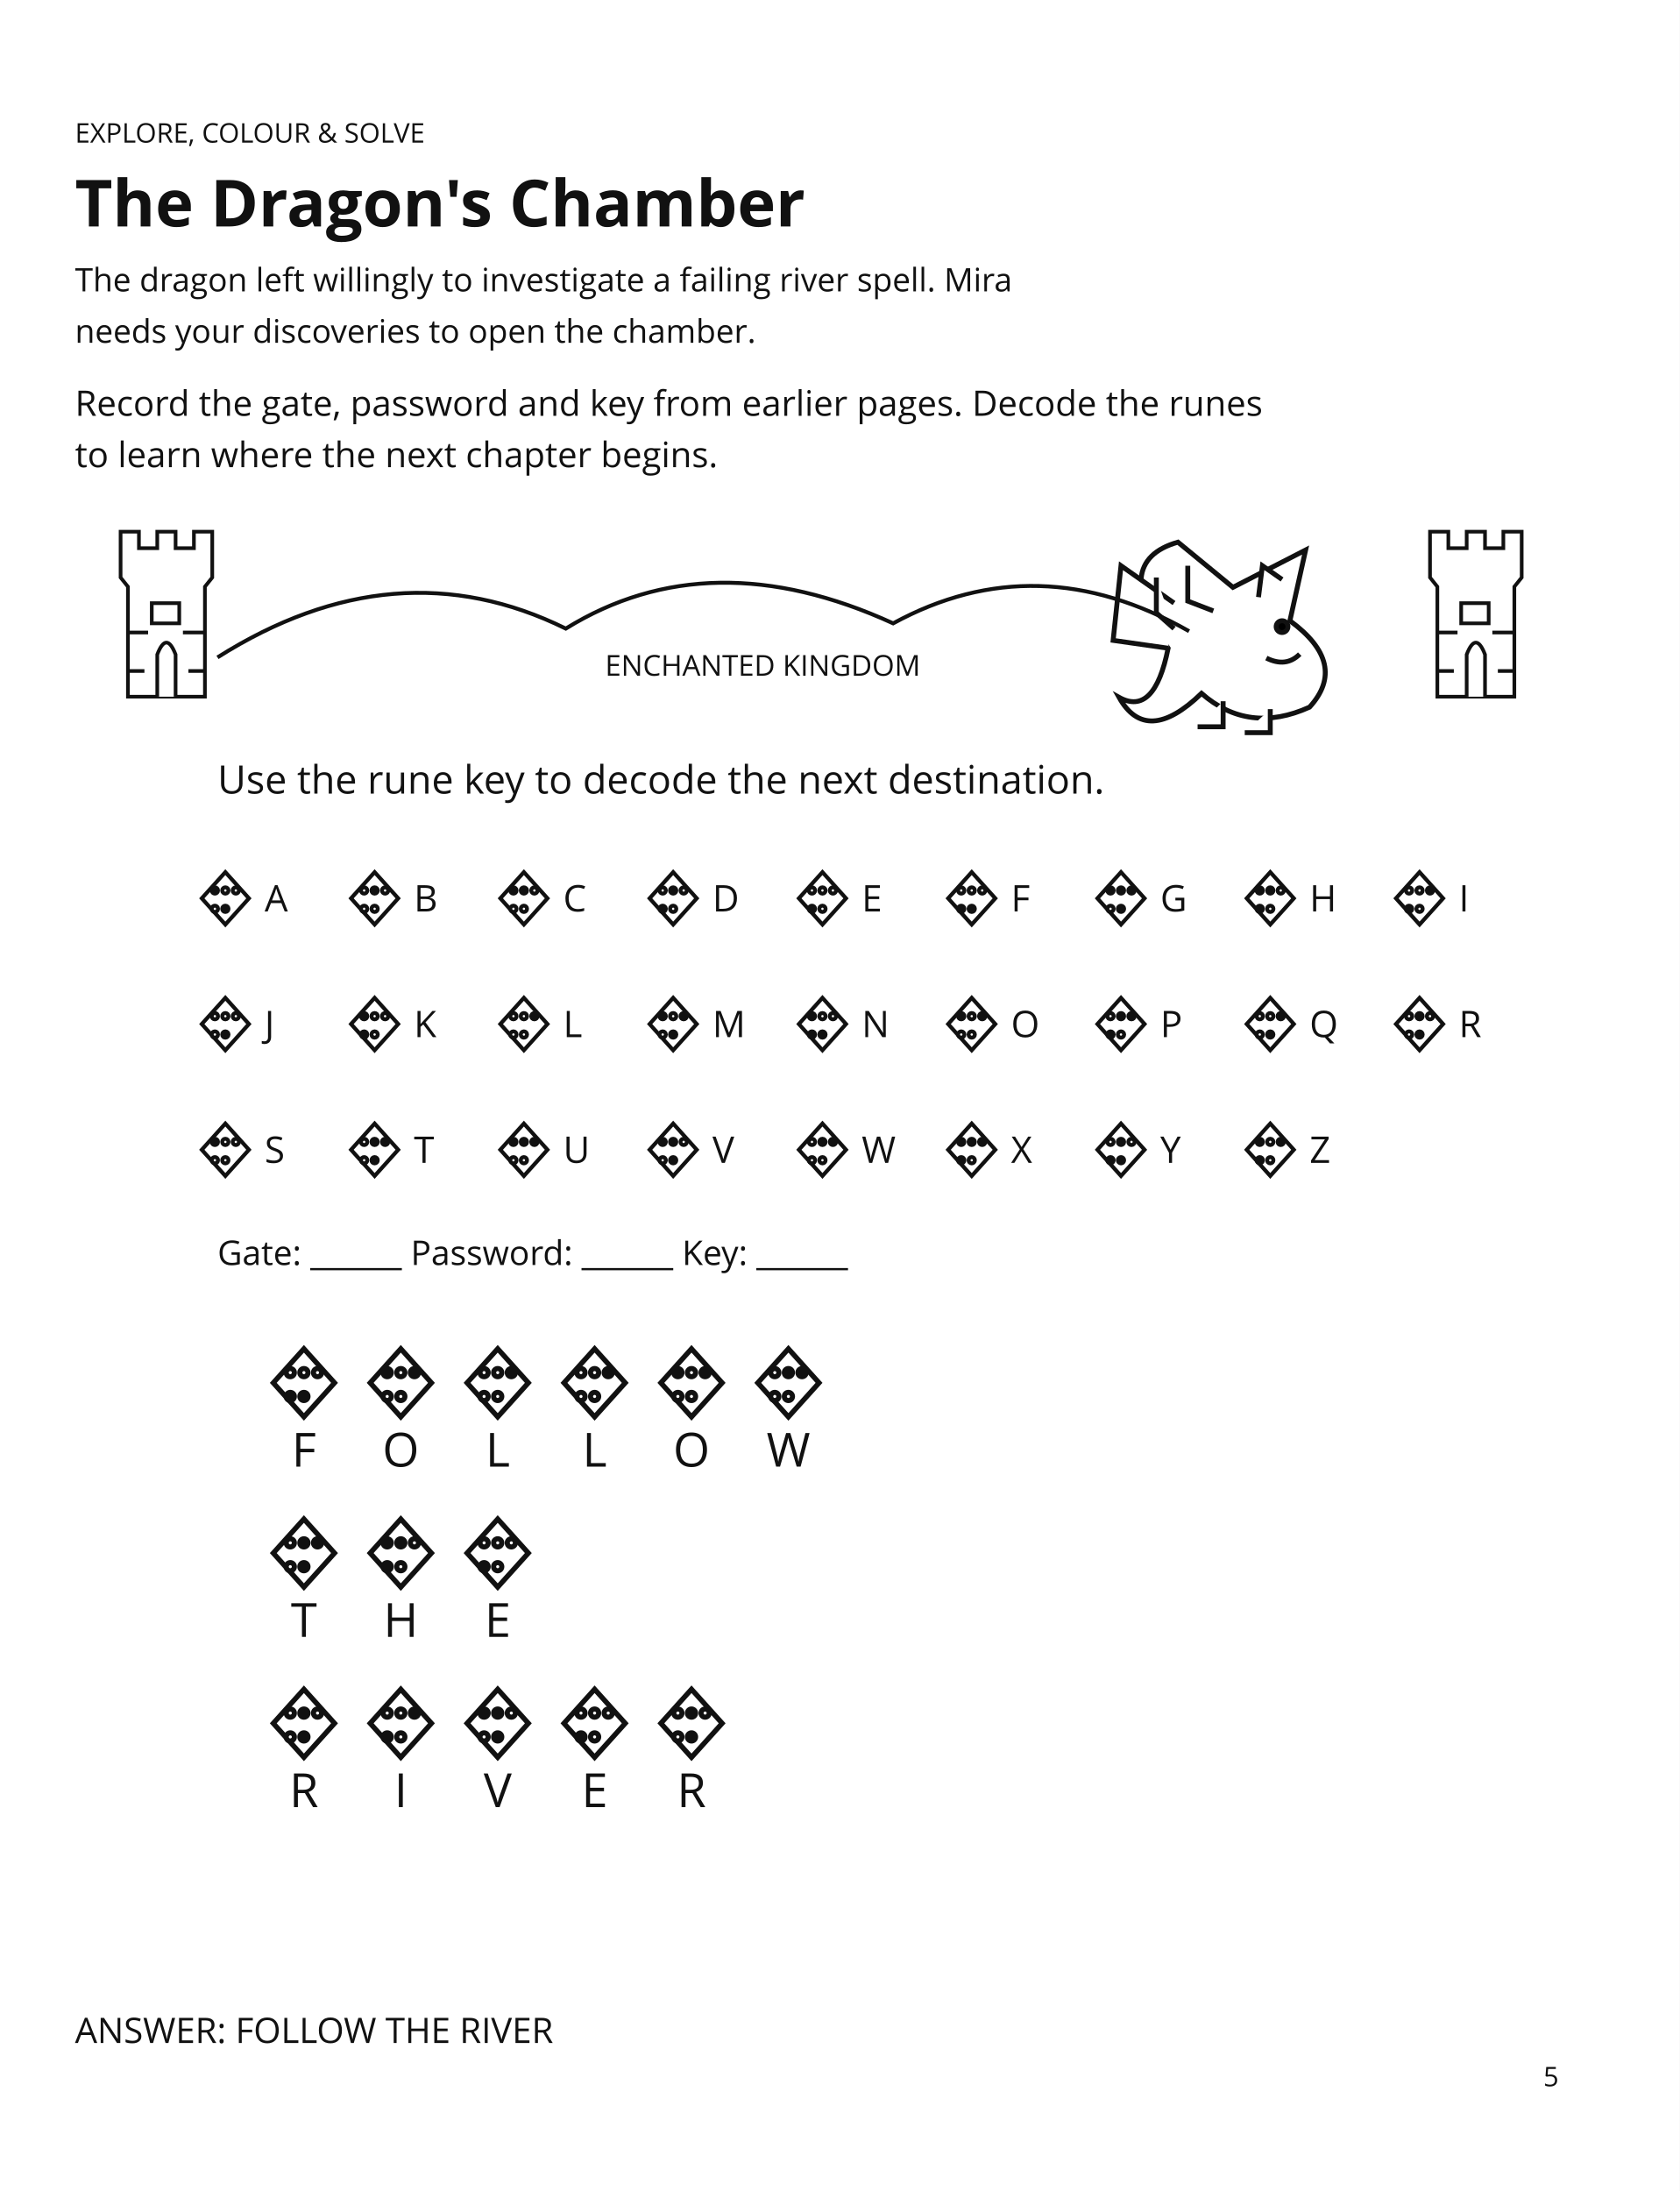
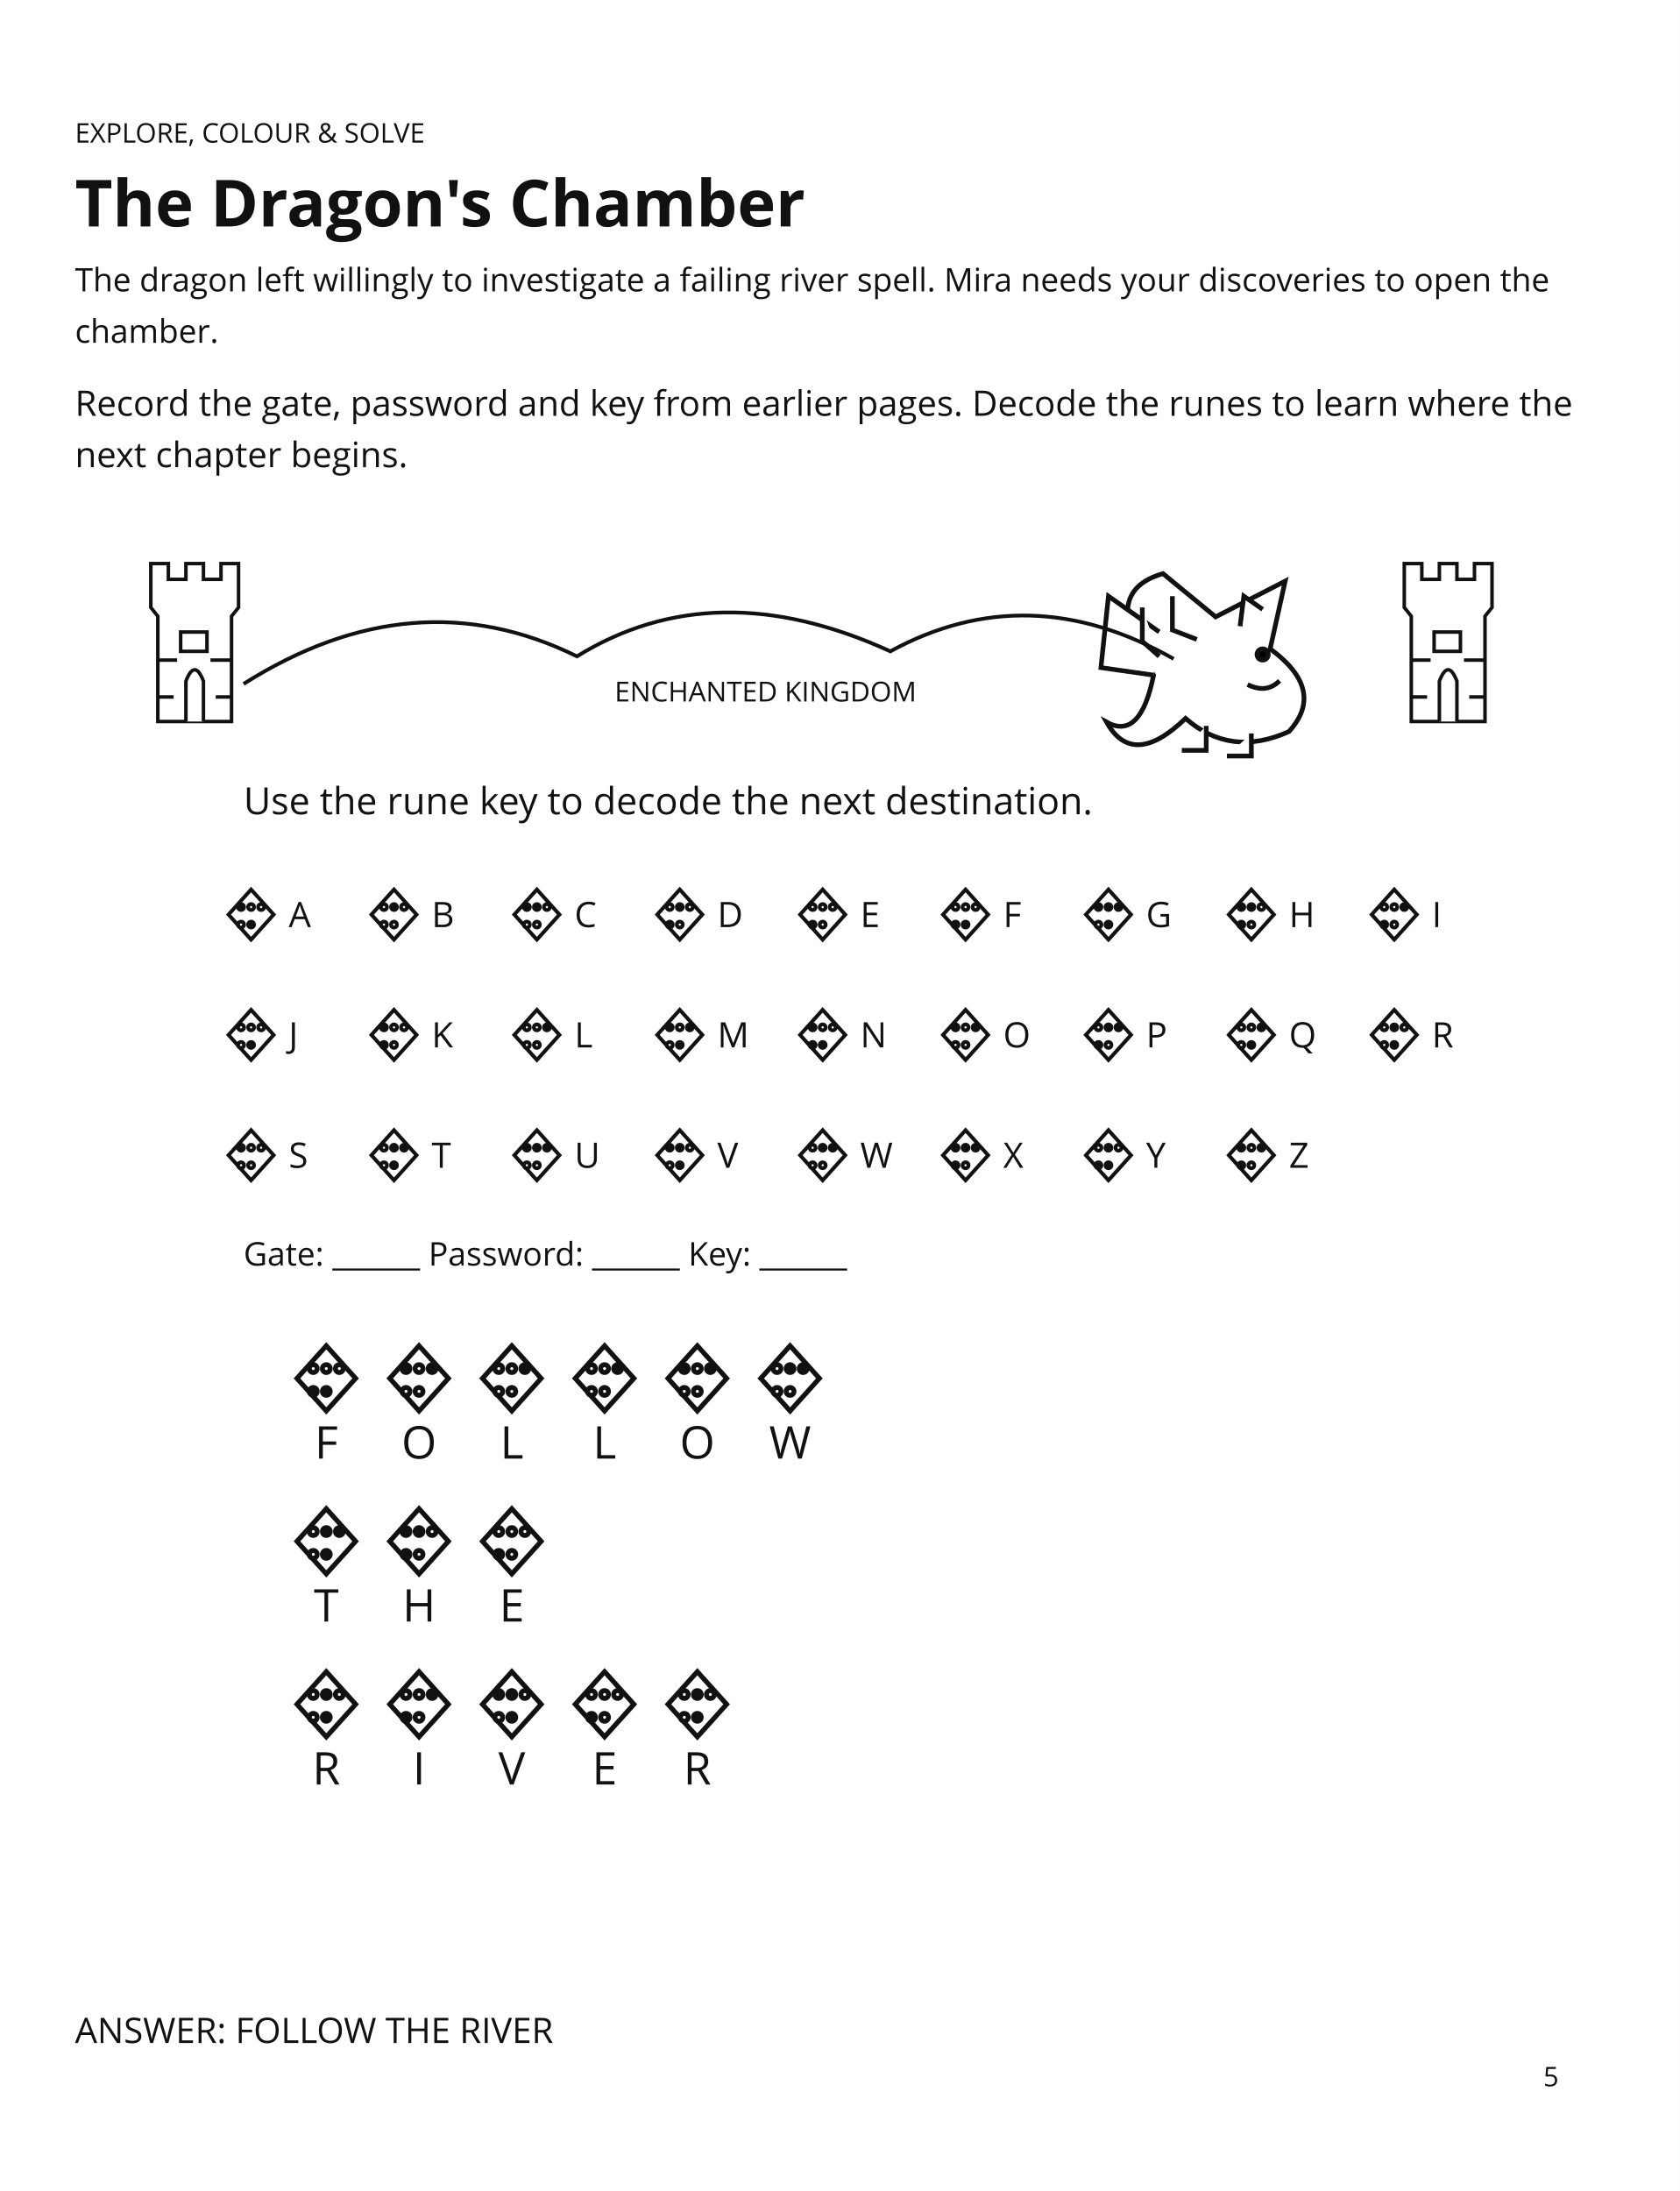
<svg xmlns="http://www.w3.org/2000/svg" width="8.625in" height="11.25in" viewBox="0 0 621 810" role="img" aria-label="The Dragon's Chamber">
  <rect width="100%" height="100%" fill="white" />
  <g transform="translate(27.72 36.72)">
    <text x="0" y="16" font-family="Open Sans, sans-serif" font-size="10" fill="#111" stroke="none">EXPLORE, COLOUR &amp; SOLVE</text>
    <text x="0" y="47" font-family="Open Sans, sans-serif" font-size="24" fill="#111" stroke="none" font-weight="bold">The Dragon's Chamber</text>
-     <text x="0" y="71" font-family="Open Sans, sans-serif" font-size="12" fill="#111" stroke="none">The dragon left willingly to investigate a failing river spell. Mira</text>
-     <text x="0" y="90" font-family="Open Sans, sans-serif" font-size="12" fill="#111" stroke="none">needs your discoveries to open the chamber.</text>
-     <text x="0" y="117" font-family="Open Sans, sans-serif" font-size="13" fill="#111" stroke="none">Record the gate, password and key from earlier pages. Decode the runes</text>
-     <text x="0" y="136" font-family="Open Sans, sans-serif" font-size="13" fill="#111" stroke="none">to learn where the next chapter begins.</text>
-     <g transform="translate(12.0231 155) scale(0.9682069)">
+     <text x="0" y="71" font-family="Open Sans, sans-serif" font-size="12" fill="#111" stroke="none">The dragon left willingly to investigate a failing river spell. Mira needs your discoveries to open the</text>
+     <text x="0" y="90" font-family="Open Sans, sans-serif" font-size="12" fill="#111" stroke="none">chamber.</text>
+     <text x="0" y="117" font-family="Open Sans, sans-serif" font-size="13" fill="#111" stroke="none">Record the gate, password and key from earlier pages. Decode the runes to learn where the</text>
+     <text x="0" y="136" font-family="Open Sans, sans-serif" font-size="13" fill="#111" stroke="none">next chapter begins.</text>
+     <g transform="translate(23.40241 167) scale(0.9268276)">
      <g data-layer="artwork">
        <g transform="translate(5 5) scale(0.7)" fill="white" stroke="#111" stroke-width="2">
          <path d="M0 25V0H10V9H20V0H30V9H40V0H50V25L46 30V90H4V30Z" />
          <path d="M20 90V67Q25 54 30 67V90M17 39V50H32V39ZM4 55H15M34 55H46M4 76H13M37 76H46" />
        </g>
        <g transform="translate(505 5) scale(0.7)" fill="white" stroke="#111" stroke-width="2">
          <path d="M0 25V0H10V9H20V0H30V9H40V0H50V25L46 30V90H4V30Z" />
          <path d="M20 90V67Q25 54 30 67V90M17 39V50H32V39ZM4 55H15M34 55H46M4 76H13M37 76H46" />
        </g>
        <g transform="translate(390 9) scale(.75)" fill="white" stroke="#111" stroke-width="2.5">
          <path d="M20 54Q-10 10 25 0L53 23L90 4L82 40Q112 62 92 84Q61 98 37 77Q9 104-5 79Q13 89 20 54Z" />
          <path d="M23 31L-4 12L-8 50L20 54M66 28L68 12L78 19M48 81V94H35M72 85V97H59M87 57Q80 64 70 59" />
          <circle cx="78" cy="43" r="3" fill="black" />
          <path d="M30 12L30 30L43 35M14 18L14 36L23 44" />
        </g>
        <path d="M42 53Q110 10 175 42Q230 8 300 40Q355 10 413 43" fill="none" stroke="#111" stroke-width="1.5" />
        <text x="190" y="60" font-family="Open Sans, sans-serif" font-size="11" fill="#111" stroke="none">ENCHANTED KINGDOM</text>
      </g>
      <g data-layer="puzzle" fill="none" stroke="#111" stroke-width="1.5">
        <text x="42" y="105" font-family="Open Sans, sans-serif" font-size="15" fill="#111" stroke="none">Use the rune key to decode the next destination.</text>
        <g transform="translate(45 145) scale(1)" stroke="#111" fill="white" stroke-width="1.5">
          <path d="M0-10L9 0L0 10L-9 0Z" />
          <circle cx="-4" cy="-3" r="1.2" fill="#111" />
          <circle cx="0" cy="-3" r="1.2" fill="white" />
          <circle cx="4" cy="-3" r="1.2" fill="white" />
          <circle cx="-4" cy="4" r="1.2" fill="white" />
          <circle cx="0" cy="4" r="1.2" fill="#111" />
        </g>
        <text x="60" y="150" font-family="Open Sans, sans-serif" font-size="14" fill="#111" stroke="none">A</text>
        <g transform="translate(102 145) scale(1)" stroke="#111" fill="white" stroke-width="1.5">
          <path d="M0-10L9 0L0 10L-9 0Z" />
          <circle cx="-4" cy="-3" r="1.2" fill="white" />
          <circle cx="0" cy="-3" r="1.2" fill="#111" />
          <circle cx="4" cy="-3" r="1.2" fill="white" />
          <circle cx="-4" cy="4" r="1.2" fill="white" />
          <circle cx="0" cy="4" r="1.2" fill="white" />
        </g>
        <text x="117" y="150" font-family="Open Sans, sans-serif" font-size="14" fill="#111" stroke="none">B</text>
        <g transform="translate(159 145) scale(1)" stroke="#111" fill="white" stroke-width="1.5">
          <path d="M0-10L9 0L0 10L-9 0Z" />
          <circle cx="-4" cy="-3" r="1.2" fill="#111" />
          <circle cx="0" cy="-3" r="1.2" fill="#111" />
          <circle cx="4" cy="-3" r="1.2" fill="white" />
          <circle cx="-4" cy="4" r="1.2" fill="white" />
          <circle cx="0" cy="4" r="1.2" fill="white" />
        </g>
        <text x="174" y="150" font-family="Open Sans, sans-serif" font-size="14" fill="#111" stroke="none">C</text>
        <g transform="translate(216 145) scale(1)" stroke="#111" fill="white" stroke-width="1.5">
          <path d="M0-10L9 0L0 10L-9 0Z" />
          <circle cx="-4" cy="-3" r="1.2" fill="white" />
          <circle cx="0" cy="-3" r="1.2" fill="#111" />
          <circle cx="4" cy="-3" r="1.2" fill="white" />
          <circle cx="-4" cy="4" r="1.2" fill="#111" />
          <circle cx="0" cy="4" r="1.2" fill="white" />
        </g>
        <text x="231" y="150" font-family="Open Sans, sans-serif" font-size="14" fill="#111" stroke="none">D</text>
        <g transform="translate(273 145) scale(1)" stroke="#111" fill="white" stroke-width="1.5">
          <path d="M0-10L9 0L0 10L-9 0Z" />
          <circle cx="-4" cy="-3" r="1.2" fill="white" />
          <circle cx="0" cy="-3" r="1.2" fill="white" />
          <circle cx="4" cy="-3" r="1.2" fill="white" />
          <circle cx="-4" cy="4" r="1.2" fill="#111" />
          <circle cx="0" cy="4" r="1.2" fill="white" />
        </g>
        <text x="288" y="150" font-family="Open Sans, sans-serif" font-size="14" fill="#111" stroke="none">E</text>
        <g transform="translate(330 145) scale(1)" stroke="#111" fill="white" stroke-width="1.5">
          <path d="M0-10L9 0L0 10L-9 0Z" />
          <circle cx="-4" cy="-3" r="1.2" fill="white" />
          <circle cx="0" cy="-3" r="1.2" fill="white" />
          <circle cx="4" cy="-3" r="1.2" fill="white" />
          <circle cx="-4" cy="4" r="1.2" fill="#111" />
          <circle cx="0" cy="4" r="1.2" fill="#111" />
        </g>
        <text x="345" y="150" font-family="Open Sans, sans-serif" font-size="14" fill="#111" stroke="none">F</text>
        <g transform="translate(387 145) scale(1)" stroke="#111" fill="white" stroke-width="1.5">
          <path d="M0-10L9 0L0 10L-9 0Z" />
          <circle cx="-4" cy="-3" r="1.2" fill="#111" />
          <circle cx="0" cy="-3" r="1.2" fill="#111" />
          <circle cx="4" cy="-3" r="1.2" fill="#111" />
          <circle cx="-4" cy="4" r="1.2" fill="white" />
          <circle cx="0" cy="4" r="1.2" fill="#111" />
        </g>
        <text x="402" y="150" font-family="Open Sans, sans-serif" font-size="14" fill="#111" stroke="none">G</text>
        <g transform="translate(444 145) scale(1)" stroke="#111" fill="white" stroke-width="1.5">
          <path d="M0-10L9 0L0 10L-9 0Z" />
          <circle cx="-4" cy="-3" r="1.2" fill="#111" />
          <circle cx="0" cy="-3" r="1.2" fill="#111" />
          <circle cx="4" cy="-3" r="1.2" fill="white" />
          <circle cx="-4" cy="4" r="1.2" fill="#111" />
          <circle cx="0" cy="4" r="1.2" fill="white" />
        </g>
        <text x="459" y="150" font-family="Open Sans, sans-serif" font-size="14" fill="#111" stroke="none">H</text>
        <g transform="translate(501 145) scale(1)" stroke="#111" fill="white" stroke-width="1.5">
          <path d="M0-10L9 0L0 10L-9 0Z" />
          <circle cx="-4" cy="-3" r="1.2" fill="white" />
          <circle cx="0" cy="-3" r="1.2" fill="white" />
          <circle cx="4" cy="-3" r="1.2" fill="#111" />
          <circle cx="-4" cy="4" r="1.2" fill="#111" />
          <circle cx="0" cy="4" r="1.2" fill="white" />
        </g>
        <text x="516" y="150" font-family="Open Sans, sans-serif" font-size="14" fill="#111" stroke="none">I</text>
        <g transform="translate(45 193) scale(1)" stroke="#111" fill="white" stroke-width="1.5">
          <path d="M0-10L9 0L0 10L-9 0Z" />
          <circle cx="-4" cy="-3" r="1.2" fill="white" />
          <circle cx="0" cy="-3" r="1.2" fill="white" />
          <circle cx="4" cy="-3" r="1.2" fill="white" />
          <circle cx="-4" cy="4" r="1.2" fill="white" />
          <circle cx="0" cy="4" r="1.2" fill="#111" />
        </g>
        <text x="60" y="198" font-family="Open Sans, sans-serif" font-size="14" fill="#111" stroke="none">J</text>
        <g transform="translate(102 193) scale(1)" stroke="#111" fill="white" stroke-width="1.5">
          <path d="M0-10L9 0L0 10L-9 0Z" />
          <circle cx="-4" cy="-3" r="1.2" fill="#111" />
          <circle cx="0" cy="-3" r="1.2" fill="white" />
          <circle cx="4" cy="-3" r="1.2" fill="white" />
          <circle cx="-4" cy="4" r="1.2" fill="#111" />
          <circle cx="0" cy="4" r="1.2" fill="white" />
        </g>
        <text x="117" y="198" font-family="Open Sans, sans-serif" font-size="14" fill="#111" stroke="none">K</text>
        <g transform="translate(159 193) scale(1)" stroke="#111" fill="white" stroke-width="1.5">
          <path d="M0-10L9 0L0 10L-9 0Z" />
          <circle cx="-4" cy="-3" r="1.2" fill="white" />
          <circle cx="0" cy="-3" r="1.2" fill="white" />
          <circle cx="4" cy="-3" r="1.2" fill="#111" />
          <circle cx="-4" cy="4" r="1.2" fill="white" />
          <circle cx="0" cy="4" r="1.2" fill="white" />
        </g>
        <text x="174" y="198" font-family="Open Sans, sans-serif" font-size="14" fill="#111" stroke="none">L</text>
        <g transform="translate(216 193) scale(1)" stroke="#111" fill="white" stroke-width="1.5">
          <path d="M0-10L9 0L0 10L-9 0Z" />
          <circle cx="-4" cy="-3" r="1.2" fill="#111" />
          <circle cx="0" cy="-3" r="1.2" fill="white" />
          <circle cx="4" cy="-3" r="1.2" fill="#111" />
          <circle cx="-4" cy="4" r="1.2" fill="white" />
          <circle cx="0" cy="4" r="1.2" fill="#111" />
        </g>
        <text x="231" y="198" font-family="Open Sans, sans-serif" font-size="14" fill="#111" stroke="none">M</text>
        <g transform="translate(273 193) scale(1)" stroke="#111" fill="white" stroke-width="1.5">
          <path d="M0-10L9 0L0 10L-9 0Z" />
          <circle cx="-4" cy="-3" r="1.2" fill="#111" />
          <circle cx="0" cy="-3" r="1.2" fill="white" />
          <circle cx="4" cy="-3" r="1.2" fill="white" />
          <circle cx="-4" cy="4" r="1.2" fill="#111" />
          <circle cx="0" cy="4" r="1.2" fill="#111" />
        </g>
        <text x="288" y="198" font-family="Open Sans, sans-serif" font-size="14" fill="#111" stroke="none">N</text>
        <g transform="translate(330 193) scale(1)" stroke="#111" fill="white" stroke-width="1.5">
          <path d="M0-10L9 0L0 10L-9 0Z" />
          <circle cx="-4" cy="-3" r="1.2" fill="#111" />
          <circle cx="0" cy="-3" r="1.2" fill="white" />
          <circle cx="4" cy="-3" r="1.2" fill="#111" />
          <circle cx="-4" cy="4" r="1.2" fill="white" />
          <circle cx="0" cy="4" r="1.2" fill="white" />
        </g>
        <text x="345" y="198" font-family="Open Sans, sans-serif" font-size="14" fill="#111" stroke="none">O</text>
        <g transform="translate(387 193) scale(1)" stroke="#111" fill="white" stroke-width="1.5">
          <path d="M0-10L9 0L0 10L-9 0Z" />
          <circle cx="-4" cy="-3" r="1.2" fill="white" />
          <circle cx="0" cy="-3" r="1.2" fill="#111" />
          <circle cx="4" cy="-3" r="1.2" fill="#111" />
          <circle cx="-4" cy="4" r="1.2" fill="#111" />
          <circle cx="0" cy="4" r="1.2" fill="white" />
        </g>
        <text x="402" y="198" font-family="Open Sans, sans-serif" font-size="14" fill="#111" stroke="none">P</text>
        <g transform="translate(444 193) scale(1)" stroke="#111" fill="white" stroke-width="1.5">
          <path d="M0-10L9 0L0 10L-9 0Z" />
          <circle cx="-4" cy="-3" r="1.2" fill="white" />
          <circle cx="0" cy="-3" r="1.2" fill="white" />
          <circle cx="4" cy="-3" r="1.2" fill="#111" />
          <circle cx="-4" cy="4" r="1.2" fill="white" />
          <circle cx="0" cy="4" r="1.2" fill="#111" />
        </g>
        <text x="459" y="198" font-family="Open Sans, sans-serif" font-size="14" fill="#111" stroke="none">Q</text>
        <g transform="translate(501 193) scale(1)" stroke="#111" fill="white" stroke-width="1.5">
          <path d="M0-10L9 0L0 10L-9 0Z" />
          <circle cx="-4" cy="-3" r="1.2" fill="white" />
          <circle cx="0" cy="-3" r="1.2" fill="#111" />
          <circle cx="4" cy="-3" r="1.2" fill="white" />
          <circle cx="-4" cy="4" r="1.2" fill="white" />
          <circle cx="0" cy="4" r="1.2" fill="#111" />
        </g>
        <text x="516" y="198" font-family="Open Sans, sans-serif" font-size="14" fill="#111" stroke="none">R</text>
        <g transform="translate(45 241) scale(1)" stroke="#111" fill="white" stroke-width="1.5">
          <path d="M0-10L9 0L0 10L-9 0Z" />
          <circle cx="-4" cy="-3" r="1.2" fill="#111" />
          <circle cx="0" cy="-3" r="1.2" fill="white" />
          <circle cx="4" cy="-3" r="1.2" fill="white" />
          <circle cx="-4" cy="4" r="1.2" fill="white" />
          <circle cx="0" cy="4" r="1.2" fill="white" />
        </g>
        <text x="60" y="246" font-family="Open Sans, sans-serif" font-size="14" fill="#111" stroke="none">S</text>
        <g transform="translate(102 241) scale(1)" stroke="#111" fill="white" stroke-width="1.5">
          <path d="M0-10L9 0L0 10L-9 0Z" />
          <circle cx="-4" cy="-3" r="1.2" fill="white" />
          <circle cx="0" cy="-3" r="1.2" fill="#111" />
          <circle cx="4" cy="-3" r="1.2" fill="#111" />
          <circle cx="-4" cy="4" r="1.2" fill="white" />
          <circle cx="0" cy="4" r="1.2" fill="#111" />
        </g>
        <text x="117" y="246" font-family="Open Sans, sans-serif" font-size="14" fill="#111" stroke="none">T</text>
        <g transform="translate(159 241) scale(1)" stroke="#111" fill="white" stroke-width="1.5">
          <path d="M0-10L9 0L0 10L-9 0Z" />
          <circle cx="-4" cy="-3" r="1.2" fill="#111" />
          <circle cx="0" cy="-3" r="1.2" fill="#111" />
          <circle cx="4" cy="-3" r="1.2" fill="#111" />
          <circle cx="-4" cy="4" r="1.2" fill="white" />
          <circle cx="0" cy="4" r="1.2" fill="white" />
        </g>
        <text x="174" y="246" font-family="Open Sans, sans-serif" font-size="14" fill="#111" stroke="none">U</text>
        <g transform="translate(216 241) scale(1)" stroke="#111" fill="white" stroke-width="1.5">
          <path d="M0-10L9 0L0 10L-9 0Z" />
          <circle cx="-4" cy="-3" r="1.2" fill="#111" />
          <circle cx="0" cy="-3" r="1.2" fill="#111" />
          <circle cx="4" cy="-3" r="1.2" fill="white" />
          <circle cx="-4" cy="4" r="1.2" fill="white" />
          <circle cx="0" cy="4" r="1.2" fill="#111" />
        </g>
        <text x="231" y="246" font-family="Open Sans, sans-serif" font-size="14" fill="#111" stroke="none">V</text>
        <g transform="translate(273 241) scale(1)" stroke="#111" fill="white" stroke-width="1.5">
          <path d="M0-10L9 0L0 10L-9 0Z" />
          <circle cx="-4" cy="-3" r="1.2" fill="white" />
          <circle cx="0" cy="-3" r="1.2" fill="#111" />
          <circle cx="4" cy="-3" r="1.2" fill="#111" />
          <circle cx="-4" cy="4" r="1.2" fill="white" />
          <circle cx="0" cy="4" r="1.2" fill="white" />
        </g>
        <text x="288" y="246" font-family="Open Sans, sans-serif" font-size="14" fill="#111" stroke="none">W</text>
        <g transform="translate(330 241) scale(1)" stroke="#111" fill="white" stroke-width="1.5">
          <path d="M0-10L9 0L0 10L-9 0Z" />
          <circle cx="-4" cy="-3" r="1.2" fill="#111" />
          <circle cx="0" cy="-3" r="1.2" fill="#111" />
          <circle cx="4" cy="-3" r="1.2" fill="#111" />
          <circle cx="-4" cy="4" r="1.2" fill="#111" />
          <circle cx="0" cy="4" r="1.2" fill="white" />
        </g>
        <text x="345" y="246" font-family="Open Sans, sans-serif" font-size="14" fill="#111" stroke="none">X</text>
        <g transform="translate(387 241) scale(1)" stroke="#111" fill="white" stroke-width="1.5">
          <path d="M0-10L9 0L0 10L-9 0Z" />
          <circle cx="-4" cy="-3" r="1.2" fill="white" />
          <circle cx="0" cy="-3" r="1.2" fill="#111" />
          <circle cx="4" cy="-3" r="1.2" fill="white" />
          <circle cx="-4" cy="4" r="1.2" fill="#111" />
          <circle cx="0" cy="4" r="1.2" fill="#111" />
        </g>
        <text x="402" y="246" font-family="Open Sans, sans-serif" font-size="14" fill="#111" stroke="none">Y</text>
        <g transform="translate(444 241) scale(1)" stroke="#111" fill="white" stroke-width="1.5">
          <path d="M0-10L9 0L0 10L-9 0Z" />
          <circle cx="-4" cy="-3" r="1.2" fill="#111" />
          <circle cx="0" cy="-3" r="1.2" fill="white" />
          <circle cx="4" cy="-3" r="1.2" fill="#111" />
          <circle cx="-4" cy="4" r="1.2" fill="#111" />
          <circle cx="0" cy="4" r="1.2" fill="white" />
        </g>
        <text x="459" y="246" font-family="Open Sans, sans-serif" font-size="14" fill="#111" stroke="none">Z</text>
        <text x="42" y="285" font-family="Open Sans, sans-serif" font-size="13" fill="#111" stroke="none">Gate: ______   Password: ______   Key: ______</text>
        <g transform="translate(75 330) scale(1.3)" stroke="#111" fill="white" stroke-width="1.5">
          <path d="M0-10L9 0L0 10L-9 0Z" />
          <circle cx="-4" cy="-3" r="1.2" fill="white" />
          <circle cx="0" cy="-3" r="1.2" fill="white" />
          <circle cx="4" cy="-3" r="1.2" fill="white" />
          <circle cx="-4" cy="4" r="1.2" fill="#111" />
          <circle cx="0" cy="4" r="1.2" fill="#111" />
        </g>
        <text x="75" y="362" font-family="Open Sans, sans-serif" font-size="18" fill="#111" stroke="none" text-anchor="middle">F</text>
        <g transform="translate(112 330) scale(1.3)" stroke="#111" fill="white" stroke-width="1.5">
          <path d="M0-10L9 0L0 10L-9 0Z" />
          <circle cx="-4" cy="-3" r="1.2" fill="#111" />
          <circle cx="0" cy="-3" r="1.2" fill="white" />
          <circle cx="4" cy="-3" r="1.2" fill="#111" />
          <circle cx="-4" cy="4" r="1.2" fill="white" />
          <circle cx="0" cy="4" r="1.2" fill="white" />
        </g>
        <text x="112" y="362" font-family="Open Sans, sans-serif" font-size="18" fill="#111" stroke="none" text-anchor="middle">O</text>
        <g transform="translate(149 330) scale(1.3)" stroke="#111" fill="white" stroke-width="1.5">
          <path d="M0-10L9 0L0 10L-9 0Z" />
          <circle cx="-4" cy="-3" r="1.2" fill="white" />
          <circle cx="0" cy="-3" r="1.2" fill="white" />
          <circle cx="4" cy="-3" r="1.2" fill="#111" />
          <circle cx="-4" cy="4" r="1.2" fill="white" />
          <circle cx="0" cy="4" r="1.2" fill="white" />
        </g>
        <text x="149" y="362" font-family="Open Sans, sans-serif" font-size="18" fill="#111" stroke="none" text-anchor="middle">L</text>
        <g transform="translate(186 330) scale(1.3)" stroke="#111" fill="white" stroke-width="1.5">
          <path d="M0-10L9 0L0 10L-9 0Z" />
          <circle cx="-4" cy="-3" r="1.2" fill="white" />
          <circle cx="0" cy="-3" r="1.2" fill="white" />
          <circle cx="4" cy="-3" r="1.2" fill="#111" />
          <circle cx="-4" cy="4" r="1.2" fill="white" />
          <circle cx="0" cy="4" r="1.2" fill="white" />
        </g>
        <text x="186" y="362" font-family="Open Sans, sans-serif" font-size="18" fill="#111" stroke="none" text-anchor="middle">L</text>
        <g transform="translate(223 330) scale(1.3)" stroke="#111" fill="white" stroke-width="1.5">
          <path d="M0-10L9 0L0 10L-9 0Z" />
          <circle cx="-4" cy="-3" r="1.2" fill="#111" />
          <circle cx="0" cy="-3" r="1.2" fill="white" />
          <circle cx="4" cy="-3" r="1.2" fill="#111" />
          <circle cx="-4" cy="4" r="1.2" fill="white" />
          <circle cx="0" cy="4" r="1.2" fill="white" />
        </g>
        <text x="223" y="362" font-family="Open Sans, sans-serif" font-size="18" fill="#111" stroke="none" text-anchor="middle">O</text>
        <g transform="translate(260 330) scale(1.3)" stroke="#111" fill="white" stroke-width="1.5">
          <path d="M0-10L9 0L0 10L-9 0Z" />
          <circle cx="-4" cy="-3" r="1.2" fill="white" />
          <circle cx="0" cy="-3" r="1.2" fill="#111" />
          <circle cx="4" cy="-3" r="1.2" fill="#111" />
          <circle cx="-4" cy="4" r="1.2" fill="white" />
          <circle cx="0" cy="4" r="1.2" fill="white" />
        </g>
        <text x="260" y="362" font-family="Open Sans, sans-serif" font-size="18" fill="#111" stroke="none" text-anchor="middle">W</text>
        <g transform="translate(75 395) scale(1.3)" stroke="#111" fill="white" stroke-width="1.5">
          <path d="M0-10L9 0L0 10L-9 0Z" />
          <circle cx="-4" cy="-3" r="1.2" fill="white" />
          <circle cx="0" cy="-3" r="1.2" fill="#111" />
          <circle cx="4" cy="-3" r="1.2" fill="#111" />
          <circle cx="-4" cy="4" r="1.2" fill="white" />
          <circle cx="0" cy="4" r="1.2" fill="#111" />
        </g>
        <text x="75" y="427" font-family="Open Sans, sans-serif" font-size="18" fill="#111" stroke="none" text-anchor="middle">T</text>
        <g transform="translate(112 395) scale(1.3)" stroke="#111" fill="white" stroke-width="1.5">
          <path d="M0-10L9 0L0 10L-9 0Z" />
          <circle cx="-4" cy="-3" r="1.2" fill="#111" />
          <circle cx="0" cy="-3" r="1.2" fill="#111" />
          <circle cx="4" cy="-3" r="1.2" fill="white" />
          <circle cx="-4" cy="4" r="1.2" fill="#111" />
          <circle cx="0" cy="4" r="1.2" fill="white" />
        </g>
        <text x="112" y="427" font-family="Open Sans, sans-serif" font-size="18" fill="#111" stroke="none" text-anchor="middle">H</text>
        <g transform="translate(149 395) scale(1.3)" stroke="#111" fill="white" stroke-width="1.5">
          <path d="M0-10L9 0L0 10L-9 0Z" />
          <circle cx="-4" cy="-3" r="1.2" fill="white" />
          <circle cx="0" cy="-3" r="1.2" fill="white" />
          <circle cx="4" cy="-3" r="1.2" fill="white" />
          <circle cx="-4" cy="4" r="1.2" fill="#111" />
          <circle cx="0" cy="4" r="1.2" fill="white" />
        </g>
        <text x="149" y="427" font-family="Open Sans, sans-serif" font-size="18" fill="#111" stroke="none" text-anchor="middle">E</text>
        <g transform="translate(75 460) scale(1.3)" stroke="#111" fill="white" stroke-width="1.5">
          <path d="M0-10L9 0L0 10L-9 0Z" />
          <circle cx="-4" cy="-3" r="1.2" fill="white" />
          <circle cx="0" cy="-3" r="1.2" fill="#111" />
          <circle cx="4" cy="-3" r="1.2" fill="white" />
          <circle cx="-4" cy="4" r="1.2" fill="white" />
          <circle cx="0" cy="4" r="1.2" fill="#111" />
        </g>
        <text x="75" y="492" font-family="Open Sans, sans-serif" font-size="18" fill="#111" stroke="none" text-anchor="middle">R</text>
        <g transform="translate(112 460) scale(1.3)" stroke="#111" fill="white" stroke-width="1.5">
          <path d="M0-10L9 0L0 10L-9 0Z" />
          <circle cx="-4" cy="-3" r="1.2" fill="white" />
          <circle cx="0" cy="-3" r="1.2" fill="white" />
          <circle cx="4" cy="-3" r="1.2" fill="#111" />
          <circle cx="-4" cy="4" r="1.2" fill="#111" />
          <circle cx="0" cy="4" r="1.2" fill="white" />
        </g>
        <text x="112" y="492" font-family="Open Sans, sans-serif" font-size="18" fill="#111" stroke="none" text-anchor="middle">I</text>
        <g transform="translate(149 460) scale(1.3)" stroke="#111" fill="white" stroke-width="1.5">
          <path d="M0-10L9 0L0 10L-9 0Z" />
          <circle cx="-4" cy="-3" r="1.2" fill="#111" />
          <circle cx="0" cy="-3" r="1.2" fill="#111" />
          <circle cx="4" cy="-3" r="1.2" fill="white" />
          <circle cx="-4" cy="4" r="1.2" fill="white" />
          <circle cx="0" cy="4" r="1.2" fill="#111" />
        </g>
        <text x="149" y="492" font-family="Open Sans, sans-serif" font-size="18" fill="#111" stroke="none" text-anchor="middle">V</text>
        <g transform="translate(186 460) scale(1.3)" stroke="#111" fill="white" stroke-width="1.5">
          <path d="M0-10L9 0L0 10L-9 0Z" />
          <circle cx="-4" cy="-3" r="1.2" fill="white" />
          <circle cx="0" cy="-3" r="1.2" fill="white" />
          <circle cx="4" cy="-3" r="1.2" fill="white" />
          <circle cx="-4" cy="4" r="1.2" fill="#111" />
          <circle cx="0" cy="4" r="1.2" fill="white" />
        </g>
        <text x="186" y="492" font-family="Open Sans, sans-serif" font-size="18" fill="#111" stroke="none" text-anchor="middle">E</text>
        <g transform="translate(223 460) scale(1.3)" stroke="#111" fill="white" stroke-width="1.5">
          <path d="M0-10L9 0L0 10L-9 0Z" />
          <circle cx="-4" cy="-3" r="1.2" fill="white" />
          <circle cx="0" cy="-3" r="1.2" fill="#111" />
          <circle cx="4" cy="-3" r="1.2" fill="white" />
          <circle cx="-4" cy="4" r="1.2" fill="white" />
          <circle cx="0" cy="4" r="1.2" fill="#111" />
        </g>
        <text x="223" y="492" font-family="Open Sans, sans-serif" font-size="18" fill="#111" stroke="none" text-anchor="middle">R</text>
      </g>
    </g>
    <text x="0" y="718.56" font-family="Open Sans, sans-serif" font-size="13" fill="#111" stroke="none">ANSWER: FOLLOW THE RIVER</text>
    <text x="548.56" y="734.56" font-family="Open Sans, sans-serif" font-size="10" fill="#111" stroke="none" text-anchor="end">5</text>
  </g>
</svg>
